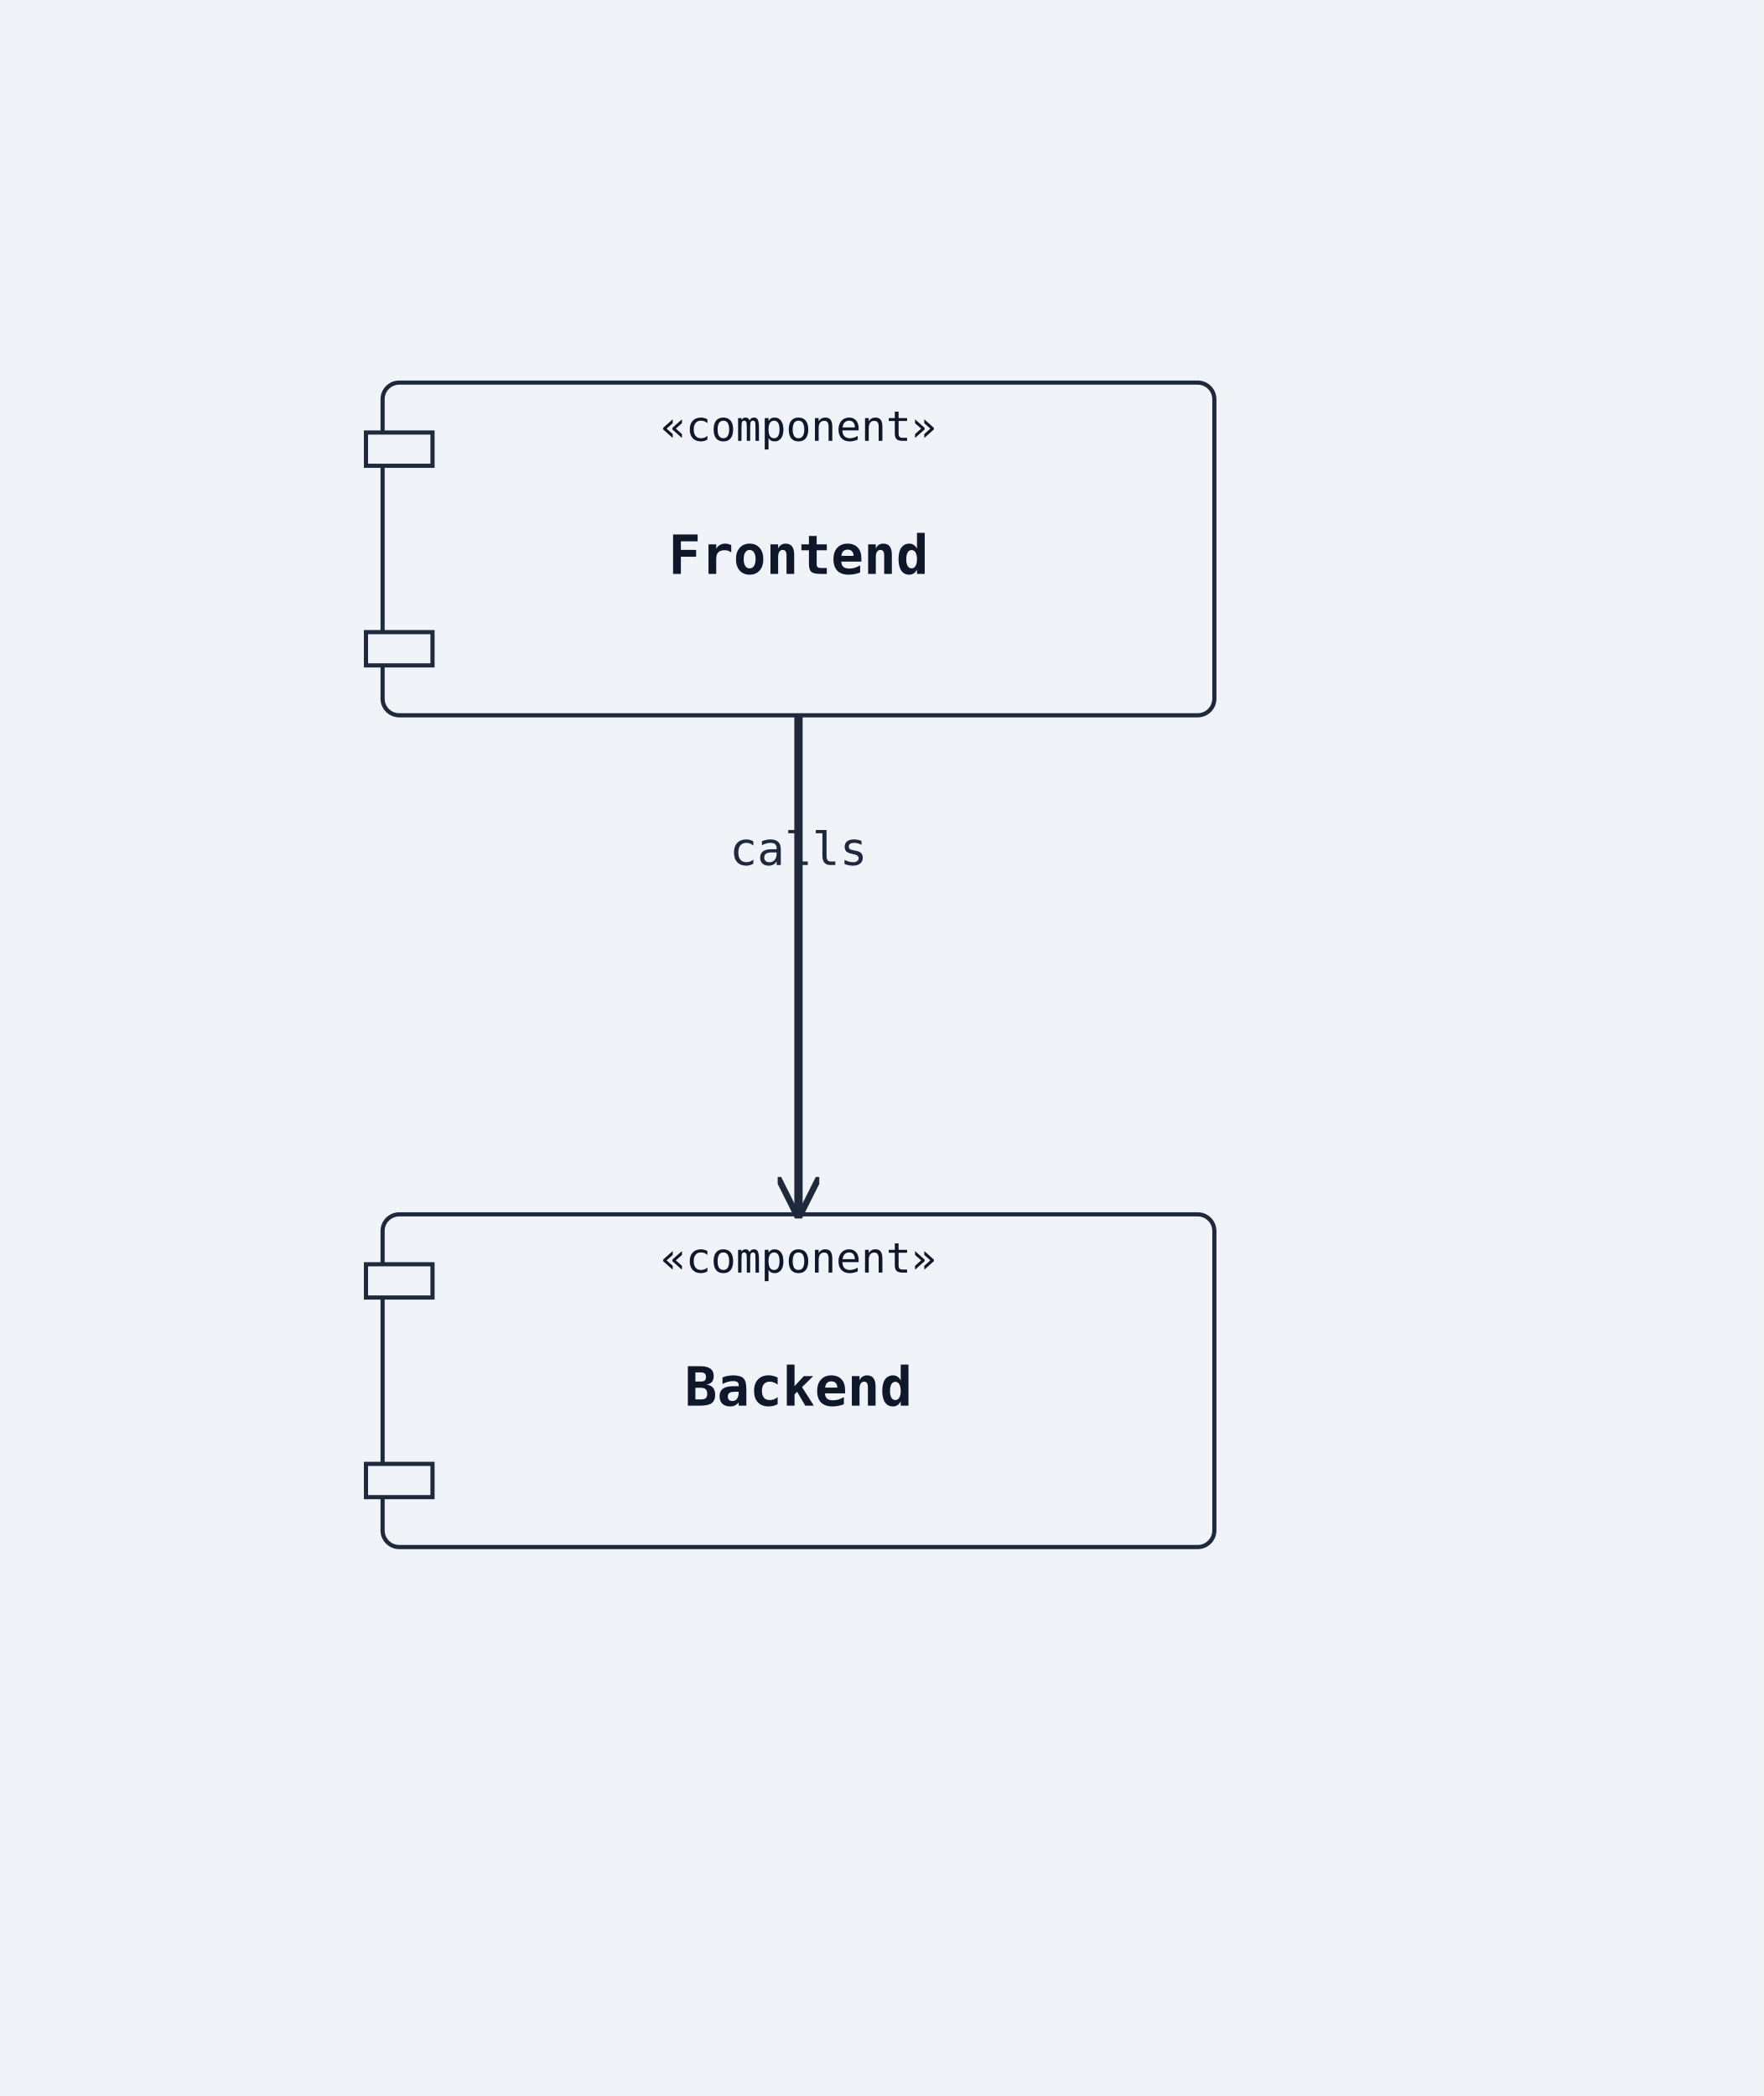
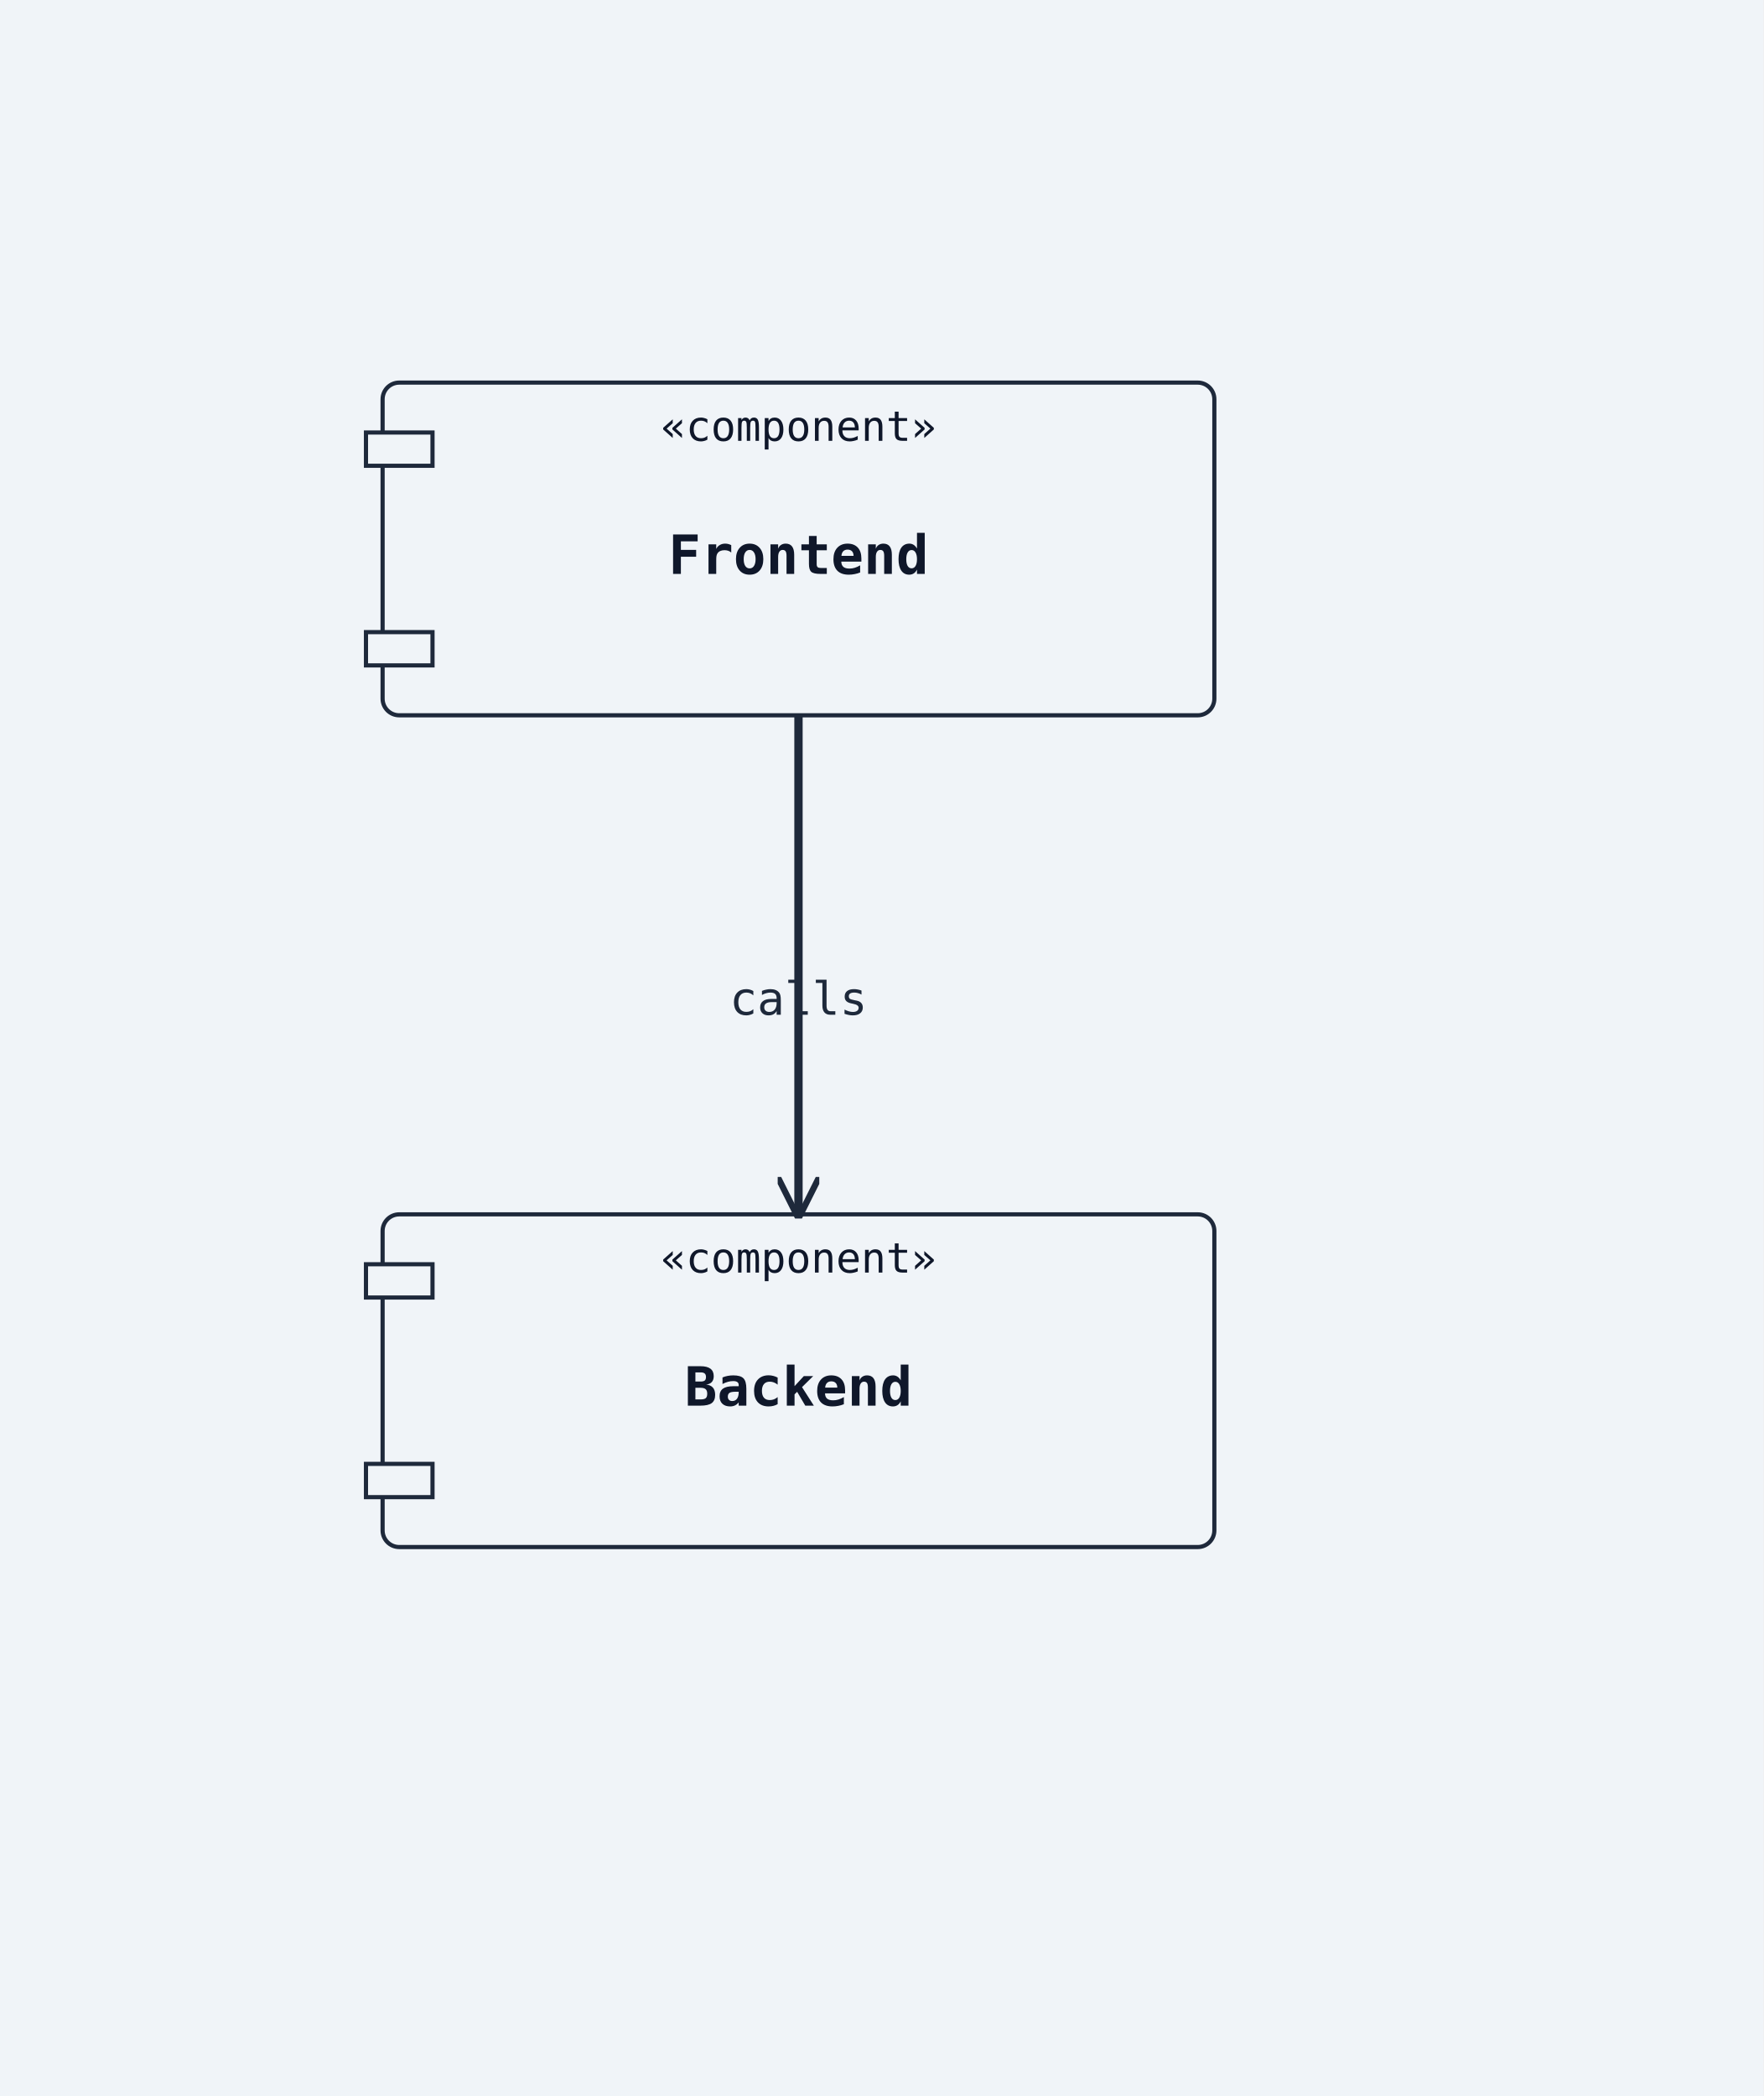
<svg xmlns="http://www.w3.org/2000/svg" width="424" height="504" viewBox="0 0 424 504">
  <rect width="100%" height="100%" fill="#f0f4f8" />
  <defs>
    <marker id="arrow-open" viewBox="0 0 10 10" refX="9" refY="5" markerWidth="10" markerHeight="10" markerUnits="userSpaceOnUse" orient="auto-start-reverse">
      <path d="M0,0 L10,5 L0,10" fill="none" stroke="#1e293b" stroke-width="1.5" />
    </marker>
    <marker id="arrow-triangle" viewBox="0 0 12 12" refX="11" refY="6" markerWidth="12" markerHeight="12" markerUnits="userSpaceOnUse" orient="auto-start-reverse">
      <polygon points="0,0 12,6 0,12" fill="#ffffff" stroke="#1e293b" stroke-width="1.5" fill-rule="nonzero" />
    </marker>
    <marker id="arrow-diamond-filled" viewBox="0 0 14 10" refX="13" refY="5" markerWidth="14" markerHeight="10" markerUnits="userSpaceOnUse" orient="auto-start-reverse">
      <path d="M0,5 L7,0 L14,5 L7,10 z" fill="#1e293b" stroke="#1e293b" stroke-width="1" />
    </marker>
    <marker id="arrow-diamond-open" viewBox="0 0 14 10" refX="13" refY="5" markerWidth="14" markerHeight="10" markerUnits="userSpaceOnUse" orient="auto-start-reverse">
      <path d="M0,5 L7,0 L14,5 L7,10 z" fill="#ffffff" stroke="#1e293b" stroke-width="1" />
    </marker>
  </defs>
  <rect class="uml-node uml-component" data-uml-kind="component" x="92" y="92" width="200" height="80" rx="4" ry="4" fill="#f0f4f8" stroke="#1e293b" stroke-width="1" />
  <rect x="88" y="104" width="16" height="8" fill="#f0f4f8" stroke="#1e293b" stroke-width="1" />
  <rect x="88" y="152" width="16" height="8" fill="#f0f4f8" stroke="#1e293b" stroke-width="1" />
  <text x="192" y="138" text-anchor="middle" font-family="monospace" font-size="13" font-weight="600" fill="#0f172a">Frontend</text>
  <text x="192" y="106" text-anchor="middle" font-family="monospace" font-size="10" fill="#0f172a">«component»</text>
  <rect class="uml-node uml-component" data-uml-kind="component" x="92" y="292" width="200" height="80" rx="4" ry="4" fill="#f0f4f8" stroke="#1e293b" stroke-width="1" />
  <rect x="88" y="304" width="16" height="8" fill="#f0f4f8" stroke="#1e293b" stroke-width="1" />
  <rect x="88" y="352" width="16" height="8" fill="#f0f4f8" stroke="#1e293b" stroke-width="1" />
  <text x="192" y="338" text-anchor="middle" font-family="monospace" font-size="13" font-weight="600" fill="#0f172a">Backend</text>
  <text x="192" y="306" text-anchor="middle" font-family="monospace" font-size="10" fill="#0f172a">«component»</text>
-   <polyline class="uml-relation" data-uml-from="Frontend" data-uml-to="Backend" data-uml-arrow="--&gt;" points="192,172 192,220 192,220 192,292" fill="none" stroke="#1e293b" stroke-width="2" marker-end="url(#arrow-open)" />
-   <text x="192" y="208" text-anchor="middle" font-family="monospace" font-size="11" fill="#1e293b">calls</text>
+   <polyline class="uml-relation" data-uml-from="Frontend" data-uml-to="Backend" data-uml-arrow="--&gt;" points="192,172 192,220 192,292" fill="none" stroke="#1e293b" stroke-width="2" marker-end="url(#arrow-open)" />
+   <text x="192" y="244" text-anchor="middle" font-family="monospace" font-size="11" fill="#1e293b">calls</text>
</svg>
